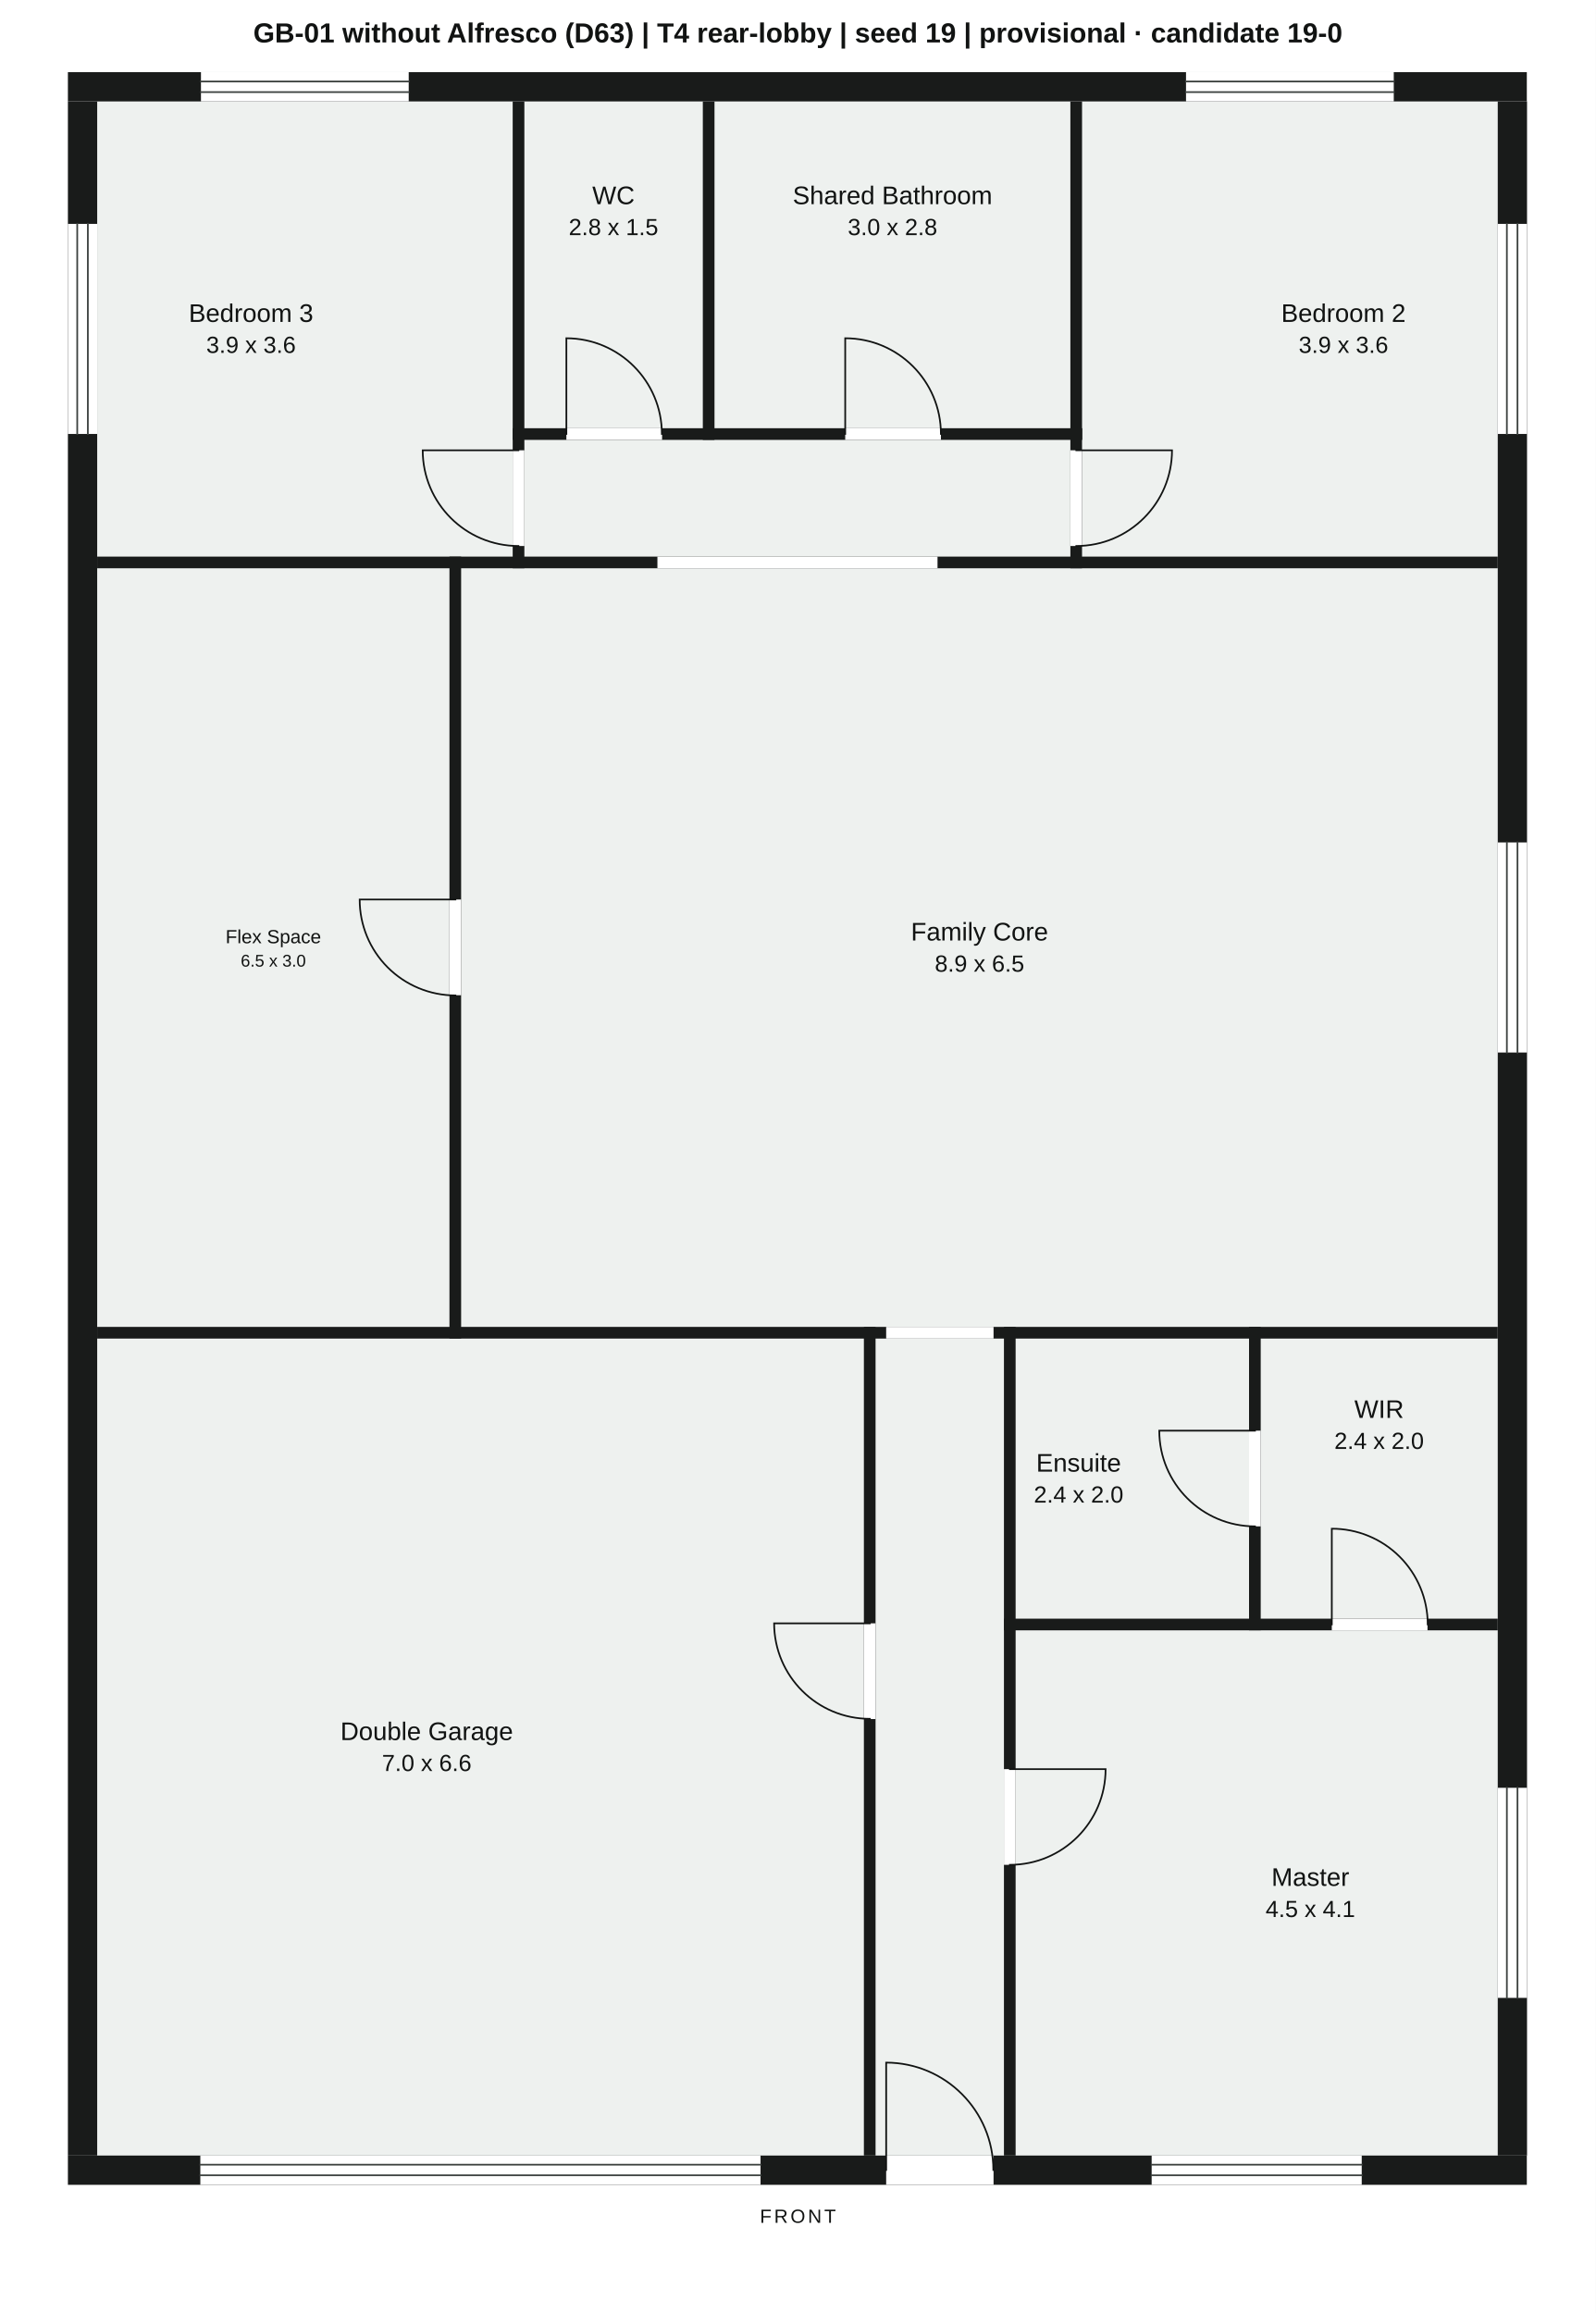
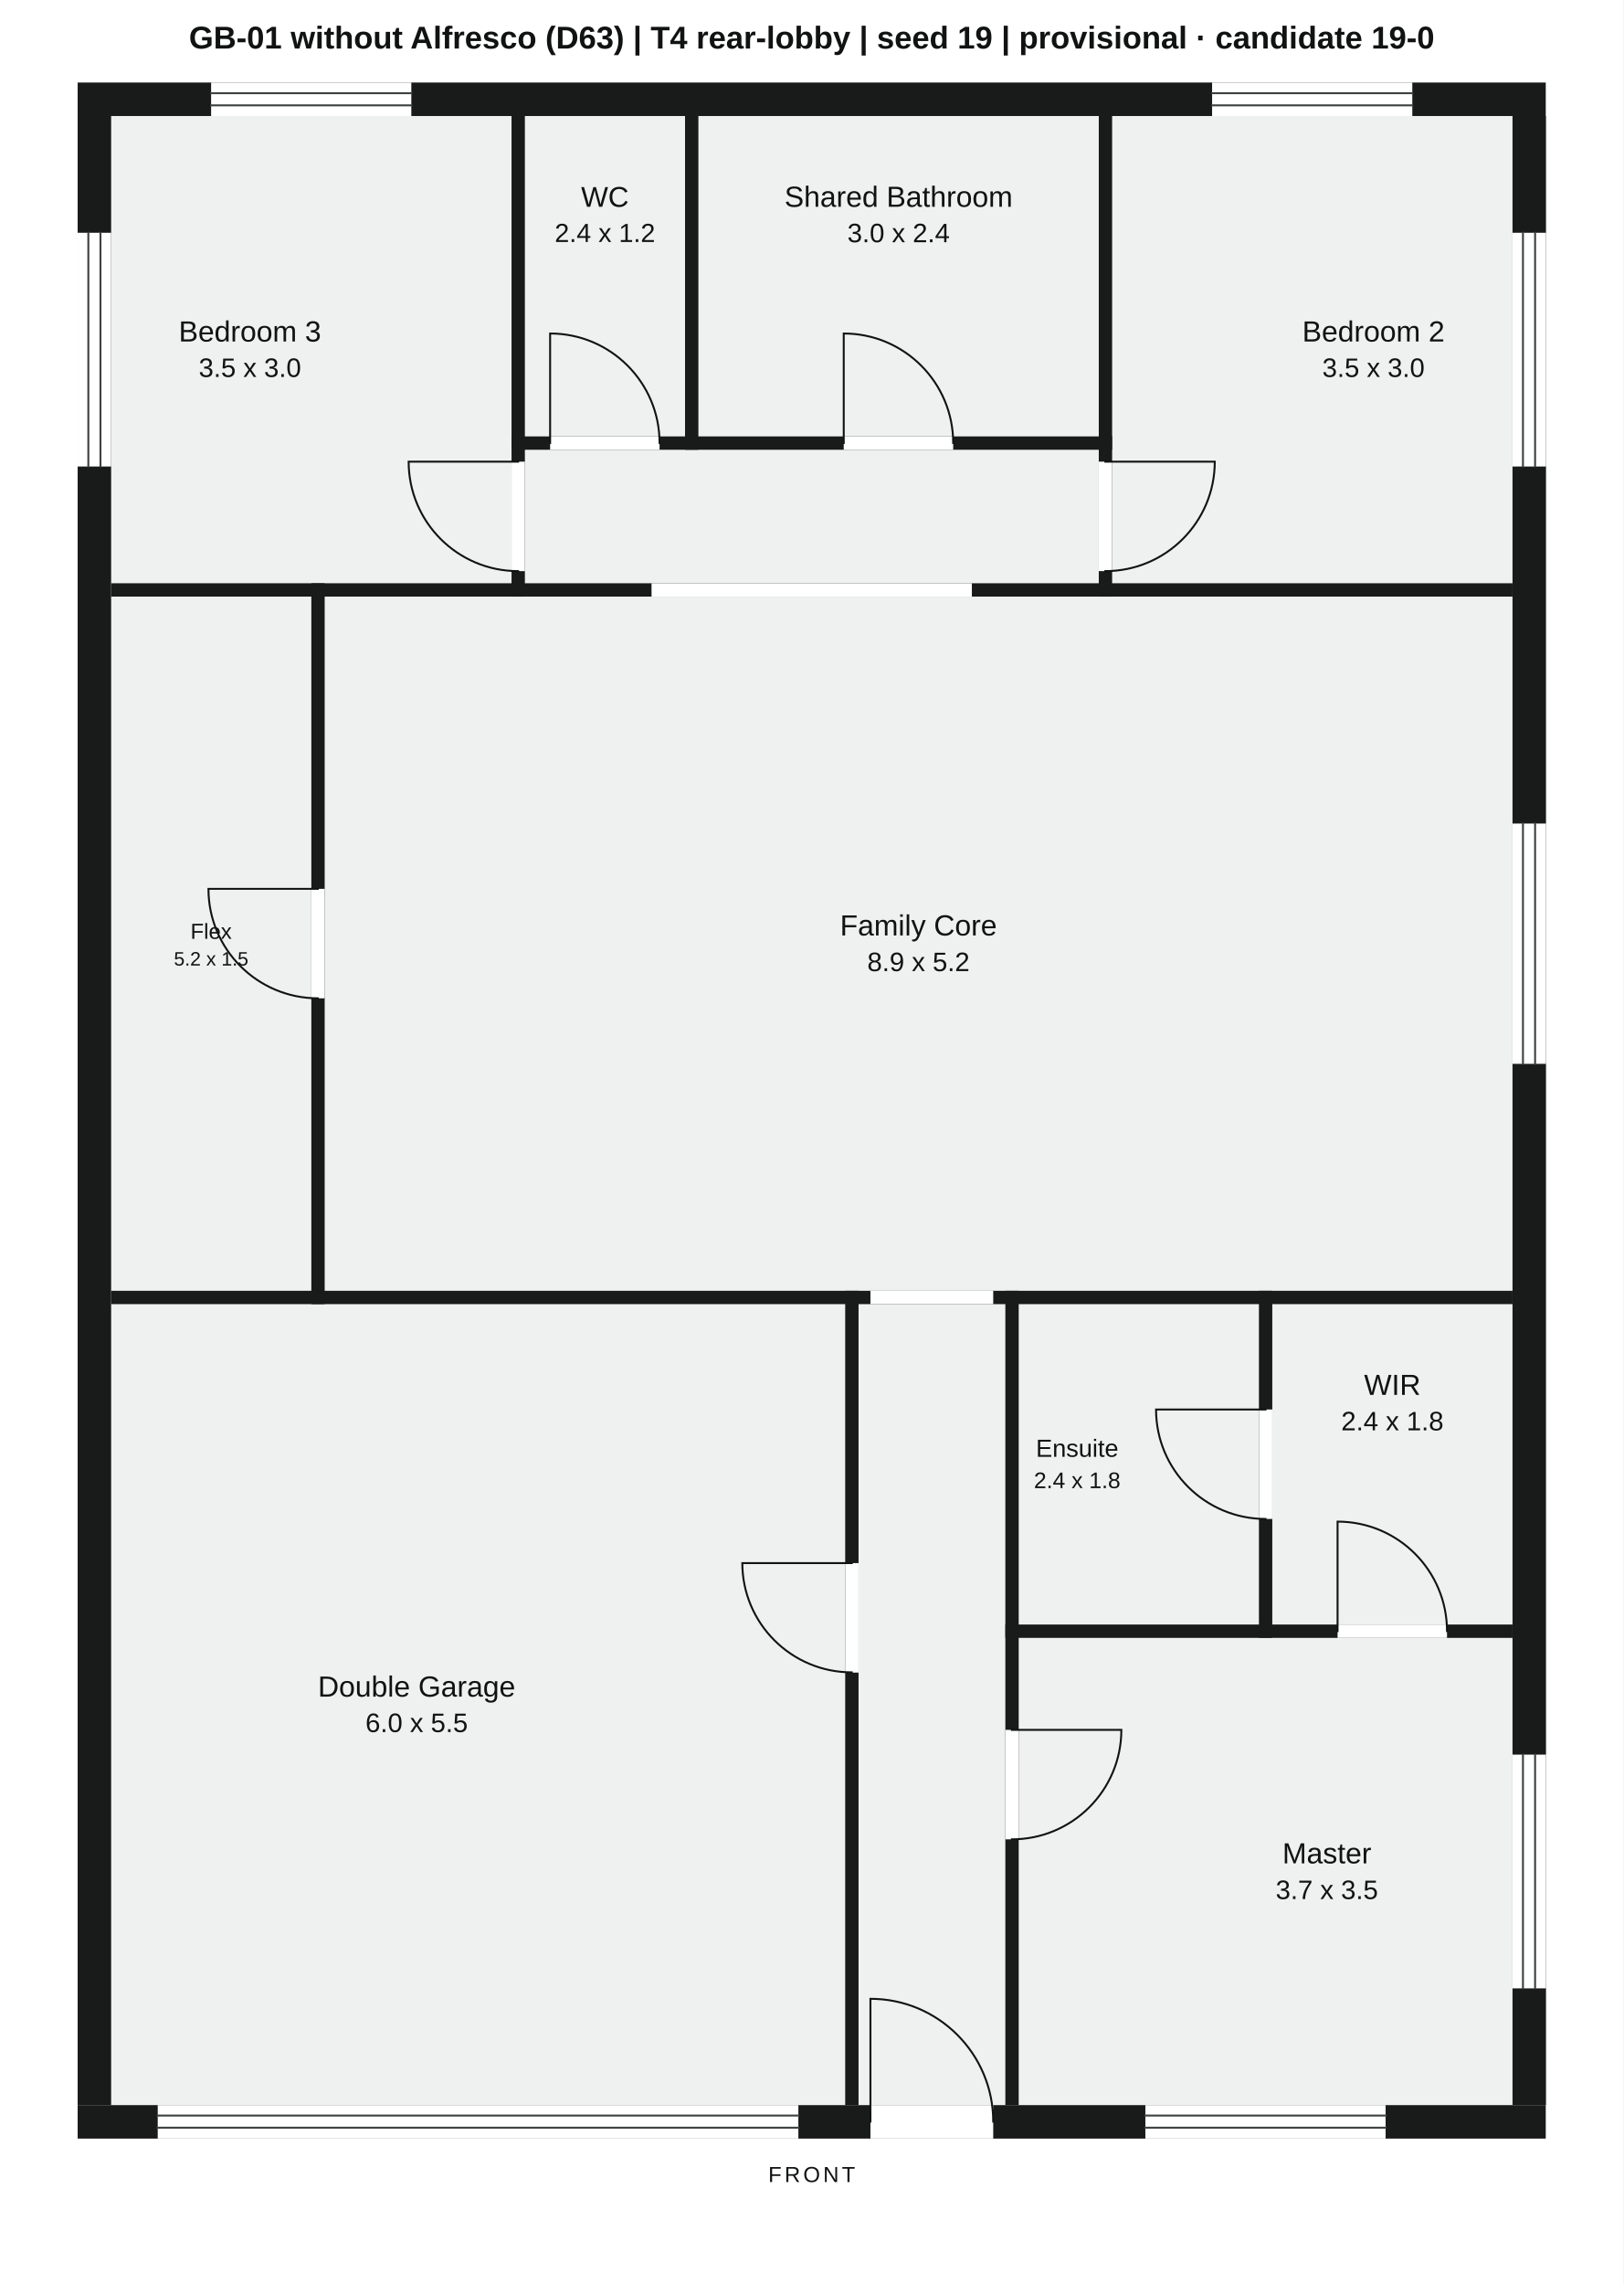
- <svg xmlns="http://www.w3.org/2000/svg" width="752" height="1090" viewBox="0 0 752 1090" role="img" aria-label="GB-01 without Alfresco (D63) | T4 rear-lobby | seed 19 | provisional · candidate 19-0" font-family="Arial, Helvetica, sans-serif" shape-rendering="geometricPrecision">
+ <svg xmlns="http://www.w3.org/2000/svg" width="669" height="941" viewBox="0 0 669 941" role="img" aria-label="GB-01 without Alfresco (D63) | T4 rear-lobby | seed 19 | provisional · candidate 19-0" font-family="Arial, Helvetica, sans-serif" shape-rendering="geometricPrecision">
  <rect width="100%" height="100%" fill="#fff" />
-   <rect x="45.8" y="47.8" width="660.0" height="968.0" fill="#eef1ef" stroke="none" />
-   <rect x="478.6" y="768.3" width="227.2" height="247.5" fill="#eef1ef" stroke="none" />
-   <rect x="594.1" y="630.8" width="111.7" height="132.0" fill="#eef1ef" stroke="none" />
-   <rect x="478.6" y="630.8" width="110.0" height="132.0" fill="#eef1ef" stroke="none" />
-   <rect x="45.8" y="630.8" width="361.4" height="385.0" fill="#eef1ef" stroke="none" />
-   <rect x="217.3" y="267.8" width="488.4" height="357.5" fill="#eef1ef" stroke="none" />
-   <rect x="509.9" y="47.8" width="195.8" height="214.5" fill="#eef1ef" stroke="none" />
-   <rect x="336.7" y="47.8" width="167.8" height="154.0" fill="#eef1ef" stroke="none" />
-   <rect x="247.1" y="47.8" width="84.2" height="154.0" fill="#eef1ef" stroke="none" />
-   <rect x="45.8" y="47.8" width="195.8" height="214.5" fill="#eef1ef" stroke="none" />
-   <rect x="412.6" y="944.3" width="60.5" height="71.5" fill="#eef1ef" stroke="none" />
-   <rect x="412.6" y="630.8" width="60.5" height="313.5" fill="#eef1ef" stroke="none" />
-   <rect x="247.1" y="207.3" width="257.4" height="55.0" fill="#eef1ef" stroke="none" />
-   <rect x="32.0" y="34.0" width="687.5" height="13.8" fill="#191b1a" stroke="none" />
-   <rect x="32.0" y="1015.8" width="687.5" height="13.8" fill="#191b1a" stroke="none" />
-   <rect x="32.0" y="47.8" width="13.8" height="968.0" fill="#191b1a" stroke="none" />
-   <rect x="705.8" y="47.8" width="13.8" height="968.0" fill="#191b1a" stroke="none" />
-   <rect x="473.1" y="625.3" width="5.5" height="390.5" fill="#191b1a" stroke="none" />
-   <rect x="588.6" y="625.3" width="5.5" height="143.0" fill="#191b1a" stroke="none" />
-   <rect x="407.1" y="625.3" width="5.5" height="390.5" fill="#191b1a" stroke="none" />
-   <rect x="211.8" y="262.3" width="5.5" height="368.5" fill="#191b1a" stroke="none" />
-   <rect x="504.4" y="47.8" width="5.5" height="220.0" fill="#191b1a" stroke="none" />
-   <rect x="331.2" y="47.8" width="5.5" height="159.5" fill="#191b1a" stroke="none" />
-   <rect x="241.6" y="47.8" width="5.5" height="220.0" fill="#191b1a" stroke="none" />
-   <rect x="473.1" y="762.8" width="232.7" height="5.5" fill="#191b1a" stroke="none" />
-   <rect x="45.8" y="625.3" width="660.0" height="5.5" fill="#191b1a" stroke="none" />
-   <rect x="45.8" y="262.3" width="660.0" height="5.5" fill="#191b1a" stroke="none" />
-   <rect x="241.6" y="201.8" width="268.4" height="5.5" fill="#191b1a" stroke="none" />
+   <rect x="45.8" y="47.8" width="577.5" height="819.5" fill="#eef1ef" stroke="none" />
+   <rect x="419.8" y="674.8" width="203.5" height="192.5" fill="#eef1ef" stroke="none" />
+   <rect x="524.3" y="537.3" width="99.0" height="132.0" fill="#eef1ef" stroke="none" />
+   <rect x="419.8" y="537.3" width="99.0" height="132.0" fill="#eef1ef" stroke="none" />
+   <rect x="45.8" y="537.3" width="302.5" height="330.0" fill="#eef1ef" stroke="none" />
+   <rect x="133.8" y="245.8" width="489.5" height="286.0" fill="#eef1ef" stroke="none" />
+   <rect x="458.3" y="47.8" width="165.0" height="192.5" fill="#eef1ef" stroke="none" />
+   <rect x="287.8" y="47.8" width="165.0" height="132.0" fill="#eef1ef" stroke="none" />
+   <rect x="216.3" y="47.8" width="66.0" height="132.0" fill="#eef1ef" stroke="none" />
+   <rect x="45.8" y="47.8" width="165.0" height="192.5" fill="#eef1ef" stroke="none" />
+   <rect x="353.8" y="795.8" width="60.5" height="71.5" fill="#eef1ef" stroke="none" />
+   <rect x="353.8" y="537.3" width="60.5" height="258.5" fill="#eef1ef" stroke="none" />
+   <rect x="216.3" y="185.3" width="236.5" height="55.0" fill="#eef1ef" stroke="none" />
+   <rect x="32.0" y="34.0" width="605.0" height="13.8" fill="#191b1a" stroke="none" />
+   <rect x="32.0" y="867.3" width="605.0" height="13.8" fill="#191b1a" stroke="none" />
+   <rect x="32.0" y="47.8" width="13.8" height="819.5" fill="#191b1a" stroke="none" />
+   <rect x="623.3" y="47.8" width="13.8" height="819.5" fill="#191b1a" stroke="none" />
+   <rect x="414.3" y="531.8" width="5.5" height="335.5" fill="#191b1a" stroke="none" />
+   <rect x="518.8" y="531.8" width="5.5" height="143.0" fill="#191b1a" stroke="none" />
+   <rect x="348.3" y="531.8" width="5.5" height="335.5" fill="#191b1a" stroke="none" />
+   <rect x="128.3" y="240.3" width="5.5" height="297.0" fill="#191b1a" stroke="none" />
+   <rect x="452.8" y="47.8" width="5.5" height="198.0" fill="#191b1a" stroke="none" />
+   <rect x="282.3" y="47.8" width="5.5" height="137.5" fill="#191b1a" stroke="none" />
+   <rect x="210.8" y="47.8" width="5.5" height="198.0" fill="#191b1a" stroke="none" />
+   <rect x="414.3" y="669.3" width="209.0" height="5.5" fill="#191b1a" stroke="none" />
+   <rect x="45.8" y="531.8" width="577.5" height="5.5" fill="#191b1a" stroke="none" />
+   <rect x="45.8" y="240.3" width="577.5" height="5.5" fill="#191b1a" stroke="none" />
+   <rect x="210.8" y="179.8" width="247.5" height="5.5" fill="#191b1a" stroke="none" />
  <g class="presentational-window" data-room-id="master">
-     <rect x="542.7" y="1015.8" width="99.0" height="13.8" fill="#fff" stroke="none" />
-     <line x1="542.7" y1="1020.1" x2="641.7" y2="1020.1" stroke="#3d4240" stroke-width="0.8" stroke-linecap="square" />
-     <line x1="542.7" y1="1025.1" x2="641.7" y2="1025.1" stroke="#3d4240" stroke-width="0.8" stroke-linecap="square" />
+     <rect x="472.0" y="867.3" width="99.0" height="13.8" fill="#fff" stroke="none" />
+     <line x1="472.0" y1="871.6" x2="571.0" y2="871.6" stroke="#3d4240" stroke-width="0.8" stroke-linecap="square" />
+     <line x1="472.0" y1="876.6" x2="571.0" y2="876.6" stroke="#3d4240" stroke-width="0.8" stroke-linecap="square" />
  </g>
  <g class="presentational-window" data-room-id="master">
-     <rect x="705.8" y="842.5" width="13.8" height="99.0" fill="#fff" stroke="none" />
-     <line x1="710.1" y1="842.5" x2="710.1" y2="941.5" stroke="#3d4240" stroke-width="0.8" stroke-linecap="square" />
-     <line x1="715.1" y1="842.5" x2="715.1" y2="941.5" stroke="#3d4240" stroke-width="0.8" stroke-linecap="square" />
+     <rect x="623.3" y="722.9" width="13.8" height="96.3" fill="#fff" stroke="none" />
+     <line x1="627.6" y1="722.9" x2="627.6" y2="819.1" stroke="#3d4240" stroke-width="0.8" stroke-linecap="square" />
+     <line x1="632.6" y1="722.9" x2="632.6" y2="819.1" stroke="#3d4240" stroke-width="0.8" stroke-linecap="square" />
  </g>
  <g class="presentational-window" data-room-id="core">
-     <rect x="705.8" y="397.0" width="13.8" height="99.0" fill="#fff" stroke="none" />
-     <line x1="710.1" y1="397.0" x2="710.1" y2="496.0" stroke="#3d4240" stroke-width="0.8" stroke-linecap="square" />
-     <line x1="715.1" y1="397.0" x2="715.1" y2="496.0" stroke="#3d4240" stroke-width="0.8" stroke-linecap="square" />
+     <rect x="623.3" y="339.3" width="13.8" height="99.0" fill="#fff" stroke="none" />
+     <line x1="627.6" y1="339.3" x2="627.6" y2="438.3" stroke="#3d4240" stroke-width="0.8" stroke-linecap="square" />
+     <line x1="632.6" y1="339.3" x2="632.6" y2="438.3" stroke="#3d4240" stroke-width="0.8" stroke-linecap="square" />
  </g>
  <g class="presentational-window" data-room-id="bed2">
-     <rect x="558.9" y="34.0" width="97.9" height="13.8" fill="#fff" stroke="none" />
-     <line x1="558.9" y1="38.4" x2="656.8" y2="38.4" stroke="#3d4240" stroke-width="0.8" stroke-linecap="square" />
-     <line x1="558.9" y1="43.4" x2="656.8" y2="43.4" stroke="#3d4240" stroke-width="0.8" stroke-linecap="square" />
+     <rect x="499.5" y="34.0" width="82.5" height="13.8" fill="#fff" stroke="none" />
+     <line x1="499.5" y1="38.4" x2="582.0" y2="38.4" stroke="#3d4240" stroke-width="0.8" stroke-linecap="square" />
+     <line x1="499.5" y1="43.4" x2="582.0" y2="43.4" stroke="#3d4240" stroke-width="0.8" stroke-linecap="square" />
  </g>
  <g class="presentational-window" data-room-id="bed2">
-     <rect x="705.8" y="105.5" width="13.8" height="99.0" fill="#fff" stroke="none" />
-     <line x1="710.1" y1="105.5" x2="710.1" y2="204.5" stroke="#3d4240" stroke-width="0.8" stroke-linecap="square" />
-     <line x1="715.1" y1="105.5" x2="715.1" y2="204.5" stroke="#3d4240" stroke-width="0.8" stroke-linecap="square" />
+     <rect x="623.3" y="95.9" width="13.8" height="96.3" fill="#fff" stroke="none" />
+     <line x1="627.6" y1="95.9" x2="627.6" y2="192.1" stroke="#3d4240" stroke-width="0.8" stroke-linecap="square" />
+     <line x1="632.6" y1="95.9" x2="632.6" y2="192.1" stroke="#3d4240" stroke-width="0.8" stroke-linecap="square" />
  </g>
  <g class="presentational-window" data-room-id="bed3">
-     <rect x="94.7" y="34.0" width="97.9" height="13.8" fill="#fff" stroke="none" />
-     <line x1="94.7" y1="38.4" x2="192.6" y2="38.4" stroke="#3d4240" stroke-width="0.8" stroke-linecap="square" />
-     <line x1="94.7" y1="43.4" x2="192.6" y2="43.4" stroke="#3d4240" stroke-width="0.8" stroke-linecap="square" />
+     <rect x="87.0" y="34.0" width="82.5" height="13.8" fill="#fff" stroke="none" />
+     <line x1="87.0" y1="38.4" x2="169.5" y2="38.4" stroke="#3d4240" stroke-width="0.8" stroke-linecap="square" />
+     <line x1="87.0" y1="43.4" x2="169.5" y2="43.4" stroke="#3d4240" stroke-width="0.8" stroke-linecap="square" />
  </g>
  <g class="presentational-window" data-room-id="bed3">
-     <rect x="32.0" y="105.5" width="13.8" height="99.0" fill="#fff" stroke="none" />
-     <line x1="36.4" y1="105.5" x2="36.4" y2="204.5" stroke="#3d4240" stroke-width="0.8" stroke-linecap="square" />
-     <line x1="41.4" y1="105.5" x2="41.4" y2="204.5" stroke="#3d4240" stroke-width="0.8" stroke-linecap="square" />
+     <rect x="32.0" y="95.9" width="13.8" height="96.3" fill="#fff" stroke="none" />
+     <line x1="36.4" y1="95.9" x2="36.4" y2="192.1" stroke="#3d4240" stroke-width="0.8" stroke-linecap="square" />
+     <line x1="41.4" y1="95.9" x2="41.4" y2="192.1" stroke="#3d4240" stroke-width="0.8" stroke-linecap="square" />
  </g>
  <g data-door-id="D-master" data-door-style="swing">
-     <rect x="473.1" y="833.7" width="5.5" height="45.1" fill="#fff" stroke="none" />
-     <path d="M475.9 833.7 L521.0 833.7 M475.9 878.8 A45.1 45.1 0 0 0 521.0 833.7" fill="none" stroke="#111312" stroke-width="0.8" stroke-linecap="square" />
+     <rect x="414.3" y="712.7" width="5.5" height="45.1" fill="#fff" stroke="none" />
+     <path d="M417.0 712.7 L462.1 712.7 M417.0 757.8 A45.1 45.1 0 0 0 462.1 712.7" fill="none" stroke="#111312" stroke-width="0.8" stroke-linecap="square" />
  </g>
  <g data-door-id="D-wir" data-door-style="swing">
-     <rect x="627.6" y="762.8" width="45.1" height="5.5" fill="#fff" stroke="none" />
-     <path d="M627.6 765.5 L627.6 720.4 M672.8 765.5 A45.1 45.1 0 0 0 627.6 720.4" fill="none" stroke="#111312" stroke-width="0.8" stroke-linecap="square" />
+     <rect x="551.2" y="669.3" width="45.1" height="5.5" fill="#fff" stroke="none" />
+     <path d="M551.2 672.0 L551.2 626.9 M596.3 672.0 A45.1 45.1 0 0 0 551.2 626.9" fill="none" stroke="#111312" stroke-width="0.8" stroke-linecap="square" />
  </g>
  <g data-door-id="D-ensuite" data-door-style="swing">
-     <rect x="588.6" y="674.2" width="5.5" height="45.1" fill="#fff" stroke="none" />
-     <path d="M591.4 674.2 L546.3 674.2 M591.4 719.3 A45.1 45.1 0 0 1 546.3 674.2" fill="none" stroke="#111312" stroke-width="0.8" stroke-linecap="square" />
+     <rect x="518.8" y="580.7" width="5.5" height="45.1" fill="#fff" stroke="none" />
+     <path d="M521.5 580.7 L476.4 580.7 M521.5 625.8 A45.1 45.1 0 0 1 476.4 580.7" fill="none" stroke="#111312" stroke-width="0.8" stroke-linecap="square" />
  </g>
  <g data-door-id="D-garage" data-door-style="swing">
-     <rect x="407.1" y="765.0" width="5.5" height="45.1" fill="#fff" stroke="none" />
-     <path d="M409.9 765.0 L364.8 765.0 M409.9 810.0 A45.1 45.1 0 0 1 364.8 765.0" fill="none" stroke="#111312" stroke-width="0.8" stroke-linecap="square" />
+     <rect x="348.3" y="644.0" width="5.5" height="45.1" fill="#fff" stroke="none" />
+     <path d="M351.0 644.0 L305.9 644.0 M351.0 689.0 A45.1 45.1 0 0 1 305.9 644.0" fill="none" stroke="#111312" stroke-width="0.8" stroke-linecap="square" />
  </g>
  <g data-door-id="D-bed2" data-door-style="swing">
-     <rect x="504.4" y="212.2" width="5.5" height="45.1" fill="#fff" stroke="none" />
-     <path d="M507.2 212.2 L552.3 212.2 M507.2 257.3 A45.1 45.1 0 0 0 552.3 212.2" fill="none" stroke="#111312" stroke-width="0.8" stroke-linecap="square" />
+     <rect x="452.8" y="190.2" width="5.5" height="45.1" fill="#fff" stroke="none" />
+     <path d="M455.5 190.2 L500.6 190.2 M455.5 235.3 A45.1 45.1 0 0 0 500.6 190.2" fill="none" stroke="#111312" stroke-width="0.8" stroke-linecap="square" />
  </g>
  <g data-door-id="D-bath" data-door-style="swing">
-     <rect x="398.3" y="201.8" width="45.1" height="5.5" fill="#fff" stroke="none" />
-     <path d="M398.3 204.5 L398.3 159.4 M443.4 204.5 A45.1 45.1 0 0 0 398.3 159.4" fill="none" stroke="#111312" stroke-width="0.8" stroke-linecap="square" />
+     <rect x="347.7" y="179.8" width="45.1" height="5.5" fill="#fff" stroke="none" />
+     <path d="M347.7 182.5 L347.7 137.4 M392.8 182.5 A45.1 45.1 0 0 0 347.7 137.4" fill="none" stroke="#111312" stroke-width="0.8" stroke-linecap="square" />
  </g>
  <g data-door-id="D-wc" data-door-style="swing">
-     <rect x="266.9" y="201.8" width="45.1" height="5.5" fill="#fff" stroke="none" />
-     <path d="M266.9 204.5 L266.9 159.4 M311.9 204.5 A45.1 45.1 0 0 0 266.9 159.4" fill="none" stroke="#111312" stroke-width="0.8" stroke-linecap="square" />
+     <rect x="226.7" y="179.8" width="45.1" height="5.5" fill="#fff" stroke="none" />
+     <path d="M226.7 182.5 L226.7 137.4 M271.8 182.5 A45.1 45.1 0 0 0 226.7 137.4" fill="none" stroke="#111312" stroke-width="0.8" stroke-linecap="square" />
  </g>
  <g data-door-id="D-bed3" data-door-style="swing">
-     <rect x="241.6" y="212.2" width="5.5" height="45.1" fill="#fff" stroke="none" />
-     <path d="M244.3 212.2 L199.2 212.2 M244.3 257.3 A45.1 45.1 0 0 1 199.2 212.2" fill="none" stroke="#111312" stroke-width="0.8" stroke-linecap="square" />
+     <rect x="210.8" y="190.2" width="5.5" height="45.1" fill="#fff" stroke="none" />
+     <path d="M213.5 190.2 L168.4 190.2 M213.5 235.3 A45.1 45.1 0 0 1 168.4 190.2" fill="none" stroke="#111312" stroke-width="0.8" stroke-linecap="square" />
  </g>
  <g data-door-id="D-flex-side" data-door-style="swing">
-     <rect x="211.8" y="423.9" width="5.5" height="45.1" fill="#fff" stroke="none" />
-     <path d="M214.6 423.9 L169.5 423.9 M214.6 469.1 A45.1 45.1 0 0 1 169.5 423.9" fill="none" stroke="#111312" stroke-width="0.8" stroke-linecap="square" />
+     <rect x="128.3" y="366.2" width="5.5" height="45.1" fill="#fff" stroke="none" />
+     <path d="M131.0 366.2 L85.9 366.2 M131.0 411.3 A45.1 45.1 0 0 1 85.9 366.2" fill="none" stroke="#111312" stroke-width="0.8" stroke-linecap="square" />
  </g>
  <g data-door-id="C-H-stem-core" data-door-style="cased">
-     <rect x="417.6" y="625.3" width="50.6" height="5.5" fill="#fff" stroke="none" />
+     <rect x="358.7" y="531.8" width="50.6" height="5.5" fill="#fff" stroke="none" />
  </g>
  <g data-door-id="C-H-rear-core" data-door-style="cased">
-     <rect x="309.8" y="262.3" width="132.0" height="5.5" fill="#fff" stroke="none" />
+     <rect x="268.5" y="240.3" width="132.0" height="5.5" fill="#fff" stroke="none" />
  </g>
  <g data-door-id="D-front" data-door-style="swing">
-     <rect x="417.6" y="1015.8" width="50.6" height="13.8" fill="#fff" stroke="none" />
-     <path d="M417.6 1022.6 L417.6 972.0 M468.1 1022.6 A50.6 50.6 0 0 0 417.6 972.0" fill="none" stroke="#111312" stroke-width="0.8" stroke-linecap="square" />
+     <rect x="358.7" y="867.3" width="50.6" height="13.8" fill="#fff" stroke="none" />
+     <path d="M358.7 874.1 L358.7 823.5 M409.3 874.1 A50.6 50.6 0 0 0 358.7 823.5" fill="none" stroke="#111312" stroke-width="0.8" stroke-linecap="square" />
  </g>
  <g data-door-id="D-vehicle" data-door-style="vehicle">
-     <rect x="94.4" y="1015.8" width="264.0" height="13.8" fill="#fff" stroke="none" />
-     <line x1="94.4" y1="1020.1" x2="358.4" y2="1020.1" stroke="#3d4240" stroke-width="0.8" stroke-linecap="square" />
-     <line x1="94.4" y1="1025.1" x2="358.4" y2="1025.1" stroke="#3d4240" stroke-width="0.8" stroke-linecap="square" />
+     <rect x="65.0" y="867.3" width="264.0" height="13.8" fill="#fff" stroke="none" />
+     <line x1="65.0" y1="871.6" x2="329.0" y2="871.6" stroke="#3d4240" stroke-width="0.8" stroke-linecap="square" />
+     <line x1="65.0" y1="876.6" x2="329.0" y2="876.6" stroke="#3d4240" stroke-width="0.8" stroke-linecap="square" />
  </g>
  <g class="room-label" data-room-id="master">
-     <text x="617.5" y="888.7" font-size="12.0" font-weight="500" text-anchor="middle" fill="#111312">Master</text>
-     <text x="617.5" y="903.4" font-size="11.0" text-anchor="middle" fill="#111312">4.5 x 4.1</text>
+     <text x="546.8" y="767.7" font-size="12.0" font-weight="500" text-anchor="middle" fill="#111312">Master</text>
+     <text x="546.8" y="782.4" font-size="11.0" text-anchor="middle" fill="#111312">3.7 x 3.5</text>
  </g>
  <g class="room-label" data-room-id="wir">
-     <text x="649.9" y="668.2" font-size="12.0" font-weight="500" text-anchor="middle" fill="#111312">WIR</text>
-     <text x="649.9" y="682.8" font-size="11.0" text-anchor="middle" fill="#111312">2.4 x 2.0</text>
+     <text x="573.8" y="574.7" font-size="12.0" font-weight="500" text-anchor="middle" fill="#111312">WIR</text>
+     <text x="573.8" y="589.3" font-size="11.0" text-anchor="middle" fill="#111312">2.4 x 1.8</text>
  </g>
  <g class="room-label" data-room-id="ensuite">
-     <text x="508.3" y="693.5" font-size="12.0" font-weight="500" text-anchor="middle" fill="#111312">Ensuite</text>
-     <text x="508.3" y="708.1" font-size="11.0" text-anchor="middle" fill="#111312">2.4 x 2.0</text>
+     <text x="443.9" y="600.2" font-size="10.2" font-weight="500" text-anchor="middle" fill="#111312">Ensuite</text>
+     <text x="443.9" y="613.1" font-size="9.3" text-anchor="middle" fill="#111312">2.4 x 1.8</text>
  </g>
  <g class="room-label" data-room-id="garage">
-     <text x="201.1" y="820.0" font-size="12.0" font-weight="500" text-anchor="middle" fill="#111312">Double Garage</text>
-     <text x="201.1" y="834.6" font-size="11.0" text-anchor="middle" fill="#111312">7.0 x 6.6</text>
+     <text x="171.7" y="699.0" font-size="12.0" font-weight="500" text-anchor="middle" fill="#111312">Double Garage</text>
+     <text x="171.7" y="713.6" font-size="11.0" text-anchor="middle" fill="#111312">6.0 x 5.5</text>
  </g>
  <g class="room-label" data-room-id="core">
-     <text x="461.6" y="443.2" font-size="12.0" font-weight="500" text-anchor="middle" fill="#111312">Family Core</text>
-     <text x="461.6" y="457.9" font-size="11.0" text-anchor="middle" fill="#111312">8.9 x 6.5</text>
+     <text x="378.5" y="385.4" font-size="12.0" font-weight="500" text-anchor="middle" fill="#111312">Family Core</text>
+     <text x="378.5" y="400.1" font-size="11.0" text-anchor="middle" fill="#111312">8.9 x 5.2</text>
  </g>
  <g class="room-label" data-room-id="bed2">
-     <text x="633.1" y="151.7" font-size="12.0" font-weight="500" text-anchor="middle" fill="#111312">Bedroom 2</text>
-     <text x="633.1" y="166.3" font-size="11.0" text-anchor="middle" fill="#111312">3.9 x 3.6</text>
+     <text x="566.0" y="140.7" font-size="12.0" font-weight="500" text-anchor="middle" fill="#111312">Bedroom 2</text>
+     <text x="566.0" y="155.3" font-size="11.0" text-anchor="middle" fill="#111312">3.5 x 3.0</text>
  </g>
  <g class="room-label" data-room-id="bath">
-     <text x="420.6" y="96.2" font-size="12.0" font-weight="500" text-anchor="middle" fill="#111312">Shared Bathroom</text>
-     <text x="420.6" y="110.8" font-size="11.0" text-anchor="middle" fill="#111312">3.0 x 2.8</text>
+     <text x="370.3" y="85.2" font-size="12.0" font-weight="500" text-anchor="middle" fill="#111312">Shared Bathroom</text>
+     <text x="370.3" y="99.8" font-size="11.0" text-anchor="middle" fill="#111312">3.0 x 2.4</text>
  </g>
  <g class="room-label" data-room-id="wc">
-     <text x="289.1" y="96.2" font-size="12.0" font-weight="500" text-anchor="middle" fill="#111312">WC</text>
-     <text x="289.1" y="110.8" font-size="11.0" text-anchor="middle" fill="#111312">2.8 x 1.5</text>
+     <text x="249.3" y="85.2" font-size="11.8" font-weight="500" text-anchor="middle" fill="#111312">WC</text>
+     <text x="249.3" y="99.7" font-size="10.8" text-anchor="middle" fill="#111312">2.4 x 1.2</text>
  </g>
  <g class="room-label" data-room-id="bed3">
-     <text x="118.3" y="151.7" font-size="12.0" font-weight="500" text-anchor="middle" fill="#111312">Bedroom 3</text>
-     <text x="118.3" y="166.3" font-size="11.0" text-anchor="middle" fill="#111312">3.9 x 3.6</text>
+     <text x="103.0" y="140.7" font-size="12.0" font-weight="500" text-anchor="middle" fill="#111312">Bedroom 3</text>
+     <text x="103.0" y="155.3" font-size="11.0" text-anchor="middle" fill="#111312">3.5 x 3.0</text>
  </g>
  <g class="flex-label" data-flex-id="flex-side">
-     <text x="128.8" y="444.5" font-size="9" font-weight="500" text-anchor="middle" fill="#111312">Flex Space</text>
-     <text x="128.8" y="455.5" font-size="8" text-anchor="middle" fill="#111312">6.5 x 3.0</text>
+     <text x="87.0" y="386.8" font-size="9" font-weight="500" text-anchor="middle" fill="#111312">Flex</text>
+     <text x="87.0" y="397.8" font-size="8" text-anchor="middle" fill="#111312">5.2 x 1.5</text>
  </g>
-   <text x="376.0" y="20" font-size="13" font-weight="600" text-anchor="middle" fill="#111312">GB-01 without Alfresco (D63) | T4 rear-lobby | seed 19 | provisional · candidate 19-0</text>
-   <text x="376.0" y="1047.5" font-size="9" letter-spacing="1.2" text-anchor="middle" fill="#111312">FRONT</text>
+   <text x="334.5" y="20" font-size="13" font-weight="600" text-anchor="middle" fill="#111312">GB-01 without Alfresco (D63) | T4 rear-lobby | seed 19 | provisional · candidate 19-0</text>
+   <text x="334.5" y="899.0" font-size="9" letter-spacing="1.2" text-anchor="middle" fill="#111312">FRONT</text>
</svg>
